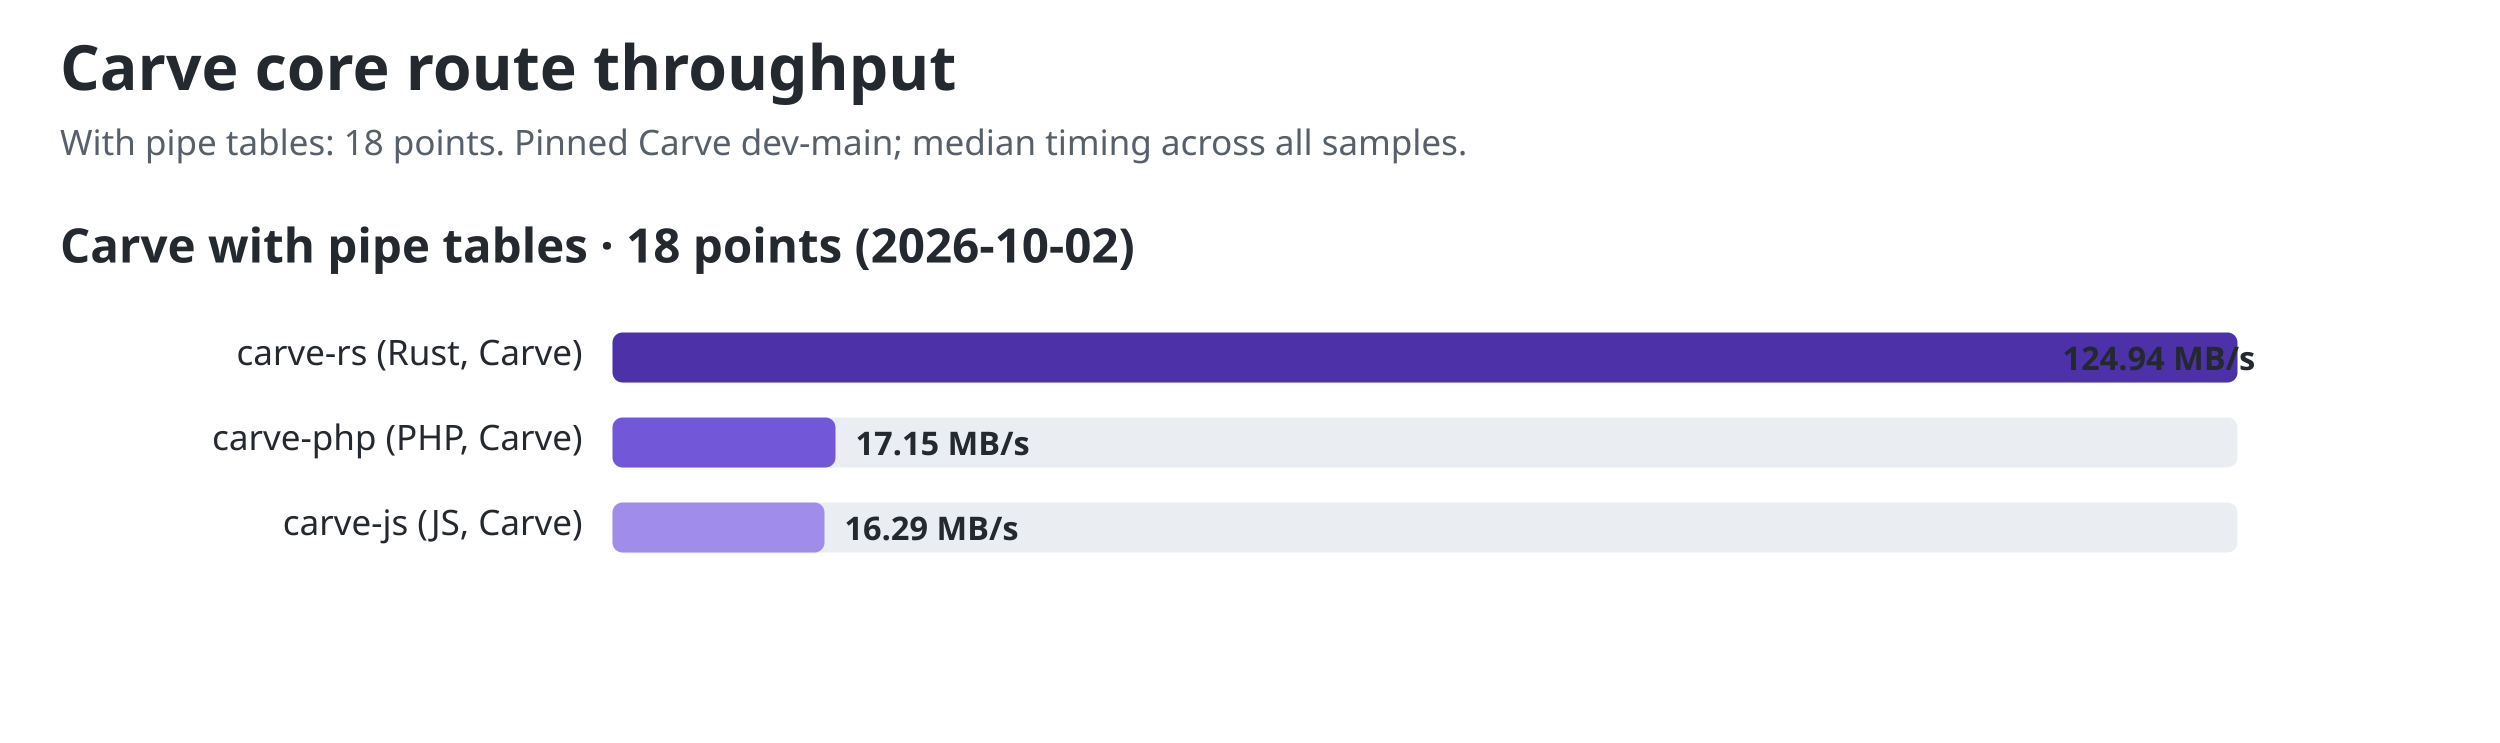
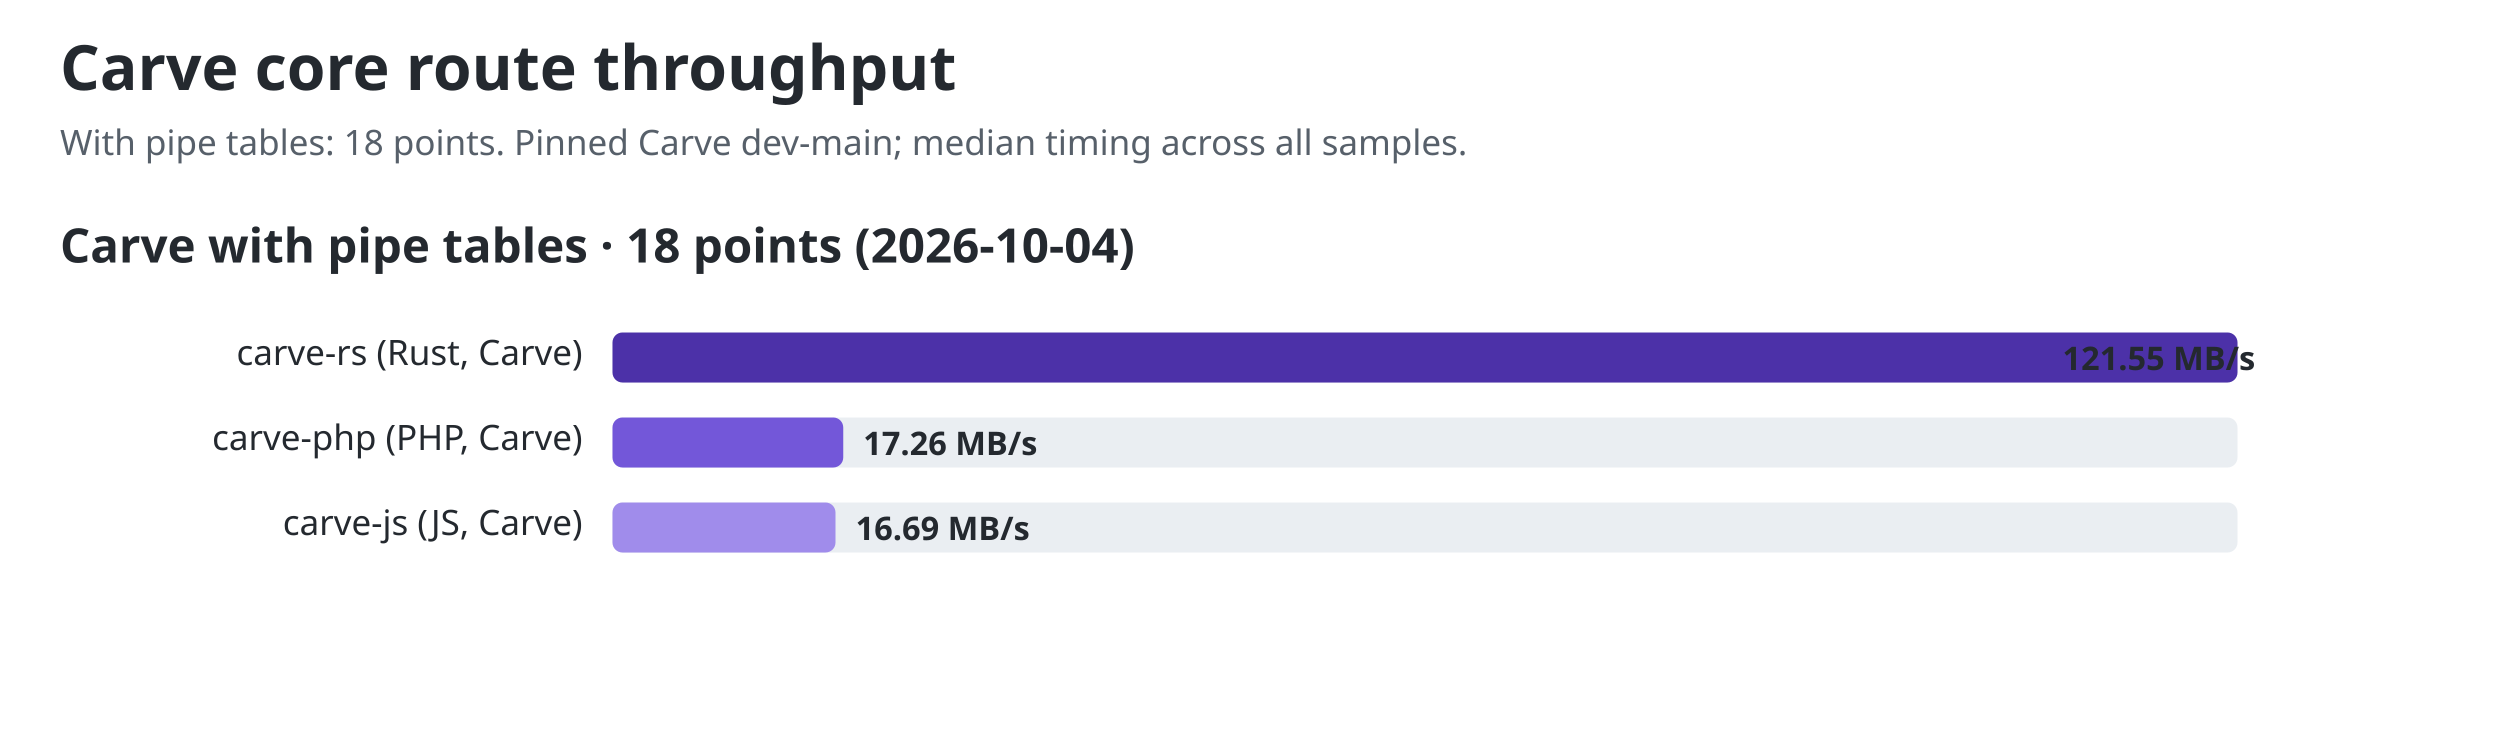
<svg xmlns="http://www.w3.org/2000/svg" width="1000" height="297" viewBox="0 0 1000 297" role="img" aria-labelledby="title desc">
  <style>text{font-family:ui-sans-serif,system-ui,sans-serif;fill:#24292f}.title{font-size:25px;font-weight:700}.sub{font-size:14px;fill:#57606a}.group{font-size:19px;font-weight:650}.label{font-size:14px}.value{font-size:13px;font-weight:650;fill:#24292f}.track{fill:#eaeef2}@media(prefers-color-scheme:dark){text,.value{fill:#f0f6fc}.sub{fill:#8c959f}.track{fill:#30363d}}</style>
  <text id="chart-title" class="title" x="24" y="36">Carve core route throughput</text>
  <text class="sub" x="24" y="62">With pipe tables: 18 points. Pinned Carve dev-main; median timing across all samples.</text>
-   <text class="group" x="24" y="105">Carve with pipe tables · 18 points (2026-10-02)</text>
+   <text class="group" x="24" y="105">Carve with pipe tables · 18 points (2026-10-04)</text>
  <text class="label" x="233" y="146" text-anchor="end">carve-rs (Rust, Carve)</text>
  <rect class="track" x="245" y="133" width="650" height="20" rx="4" />
  <rect x="245" y="133" width="650.0" height="20" rx="4" fill="#4c31a8" />
-   <text class="value" x="825" y="148">124.94 MB/s</text>
+   <text class="value" x="825" y="148">121.55 MB/s</text>
  <text class="label" x="233" y="180" text-anchor="end">carve-php (PHP, Carve)</text>
  <rect class="track" x="245" y="167" width="650" height="20" rx="4" />
-   <rect x="245" y="167" width="89.2" height="20" rx="4" fill="#7357d9" />
-   <text class="value" x="342.208" y="182">17.15 MB/s</text>
+   <rect x="245" y="167" width="92.3" height="20" rx="4" fill="#7357d9" />
+   <text class="value" x="345.292" y="182">17.26 MB/s</text>
  <text class="label" x="233" y="214" text-anchor="end">carve-js (JS, Carve)</text>
  <rect class="track" x="245" y="201" width="650" height="20" rx="4" />
-   <rect x="245" y="201" width="84.8" height="20" rx="4" fill="#a08ceb" />
-   <text class="value" x="337.771" y="216">16.29 MB/s</text>
+   <rect x="245" y="201" width="89.2" height="20" rx="4" fill="#a08ceb" />
+   <text class="value" x="342.242" y="216">16.69 MB/s</text>
</svg>
